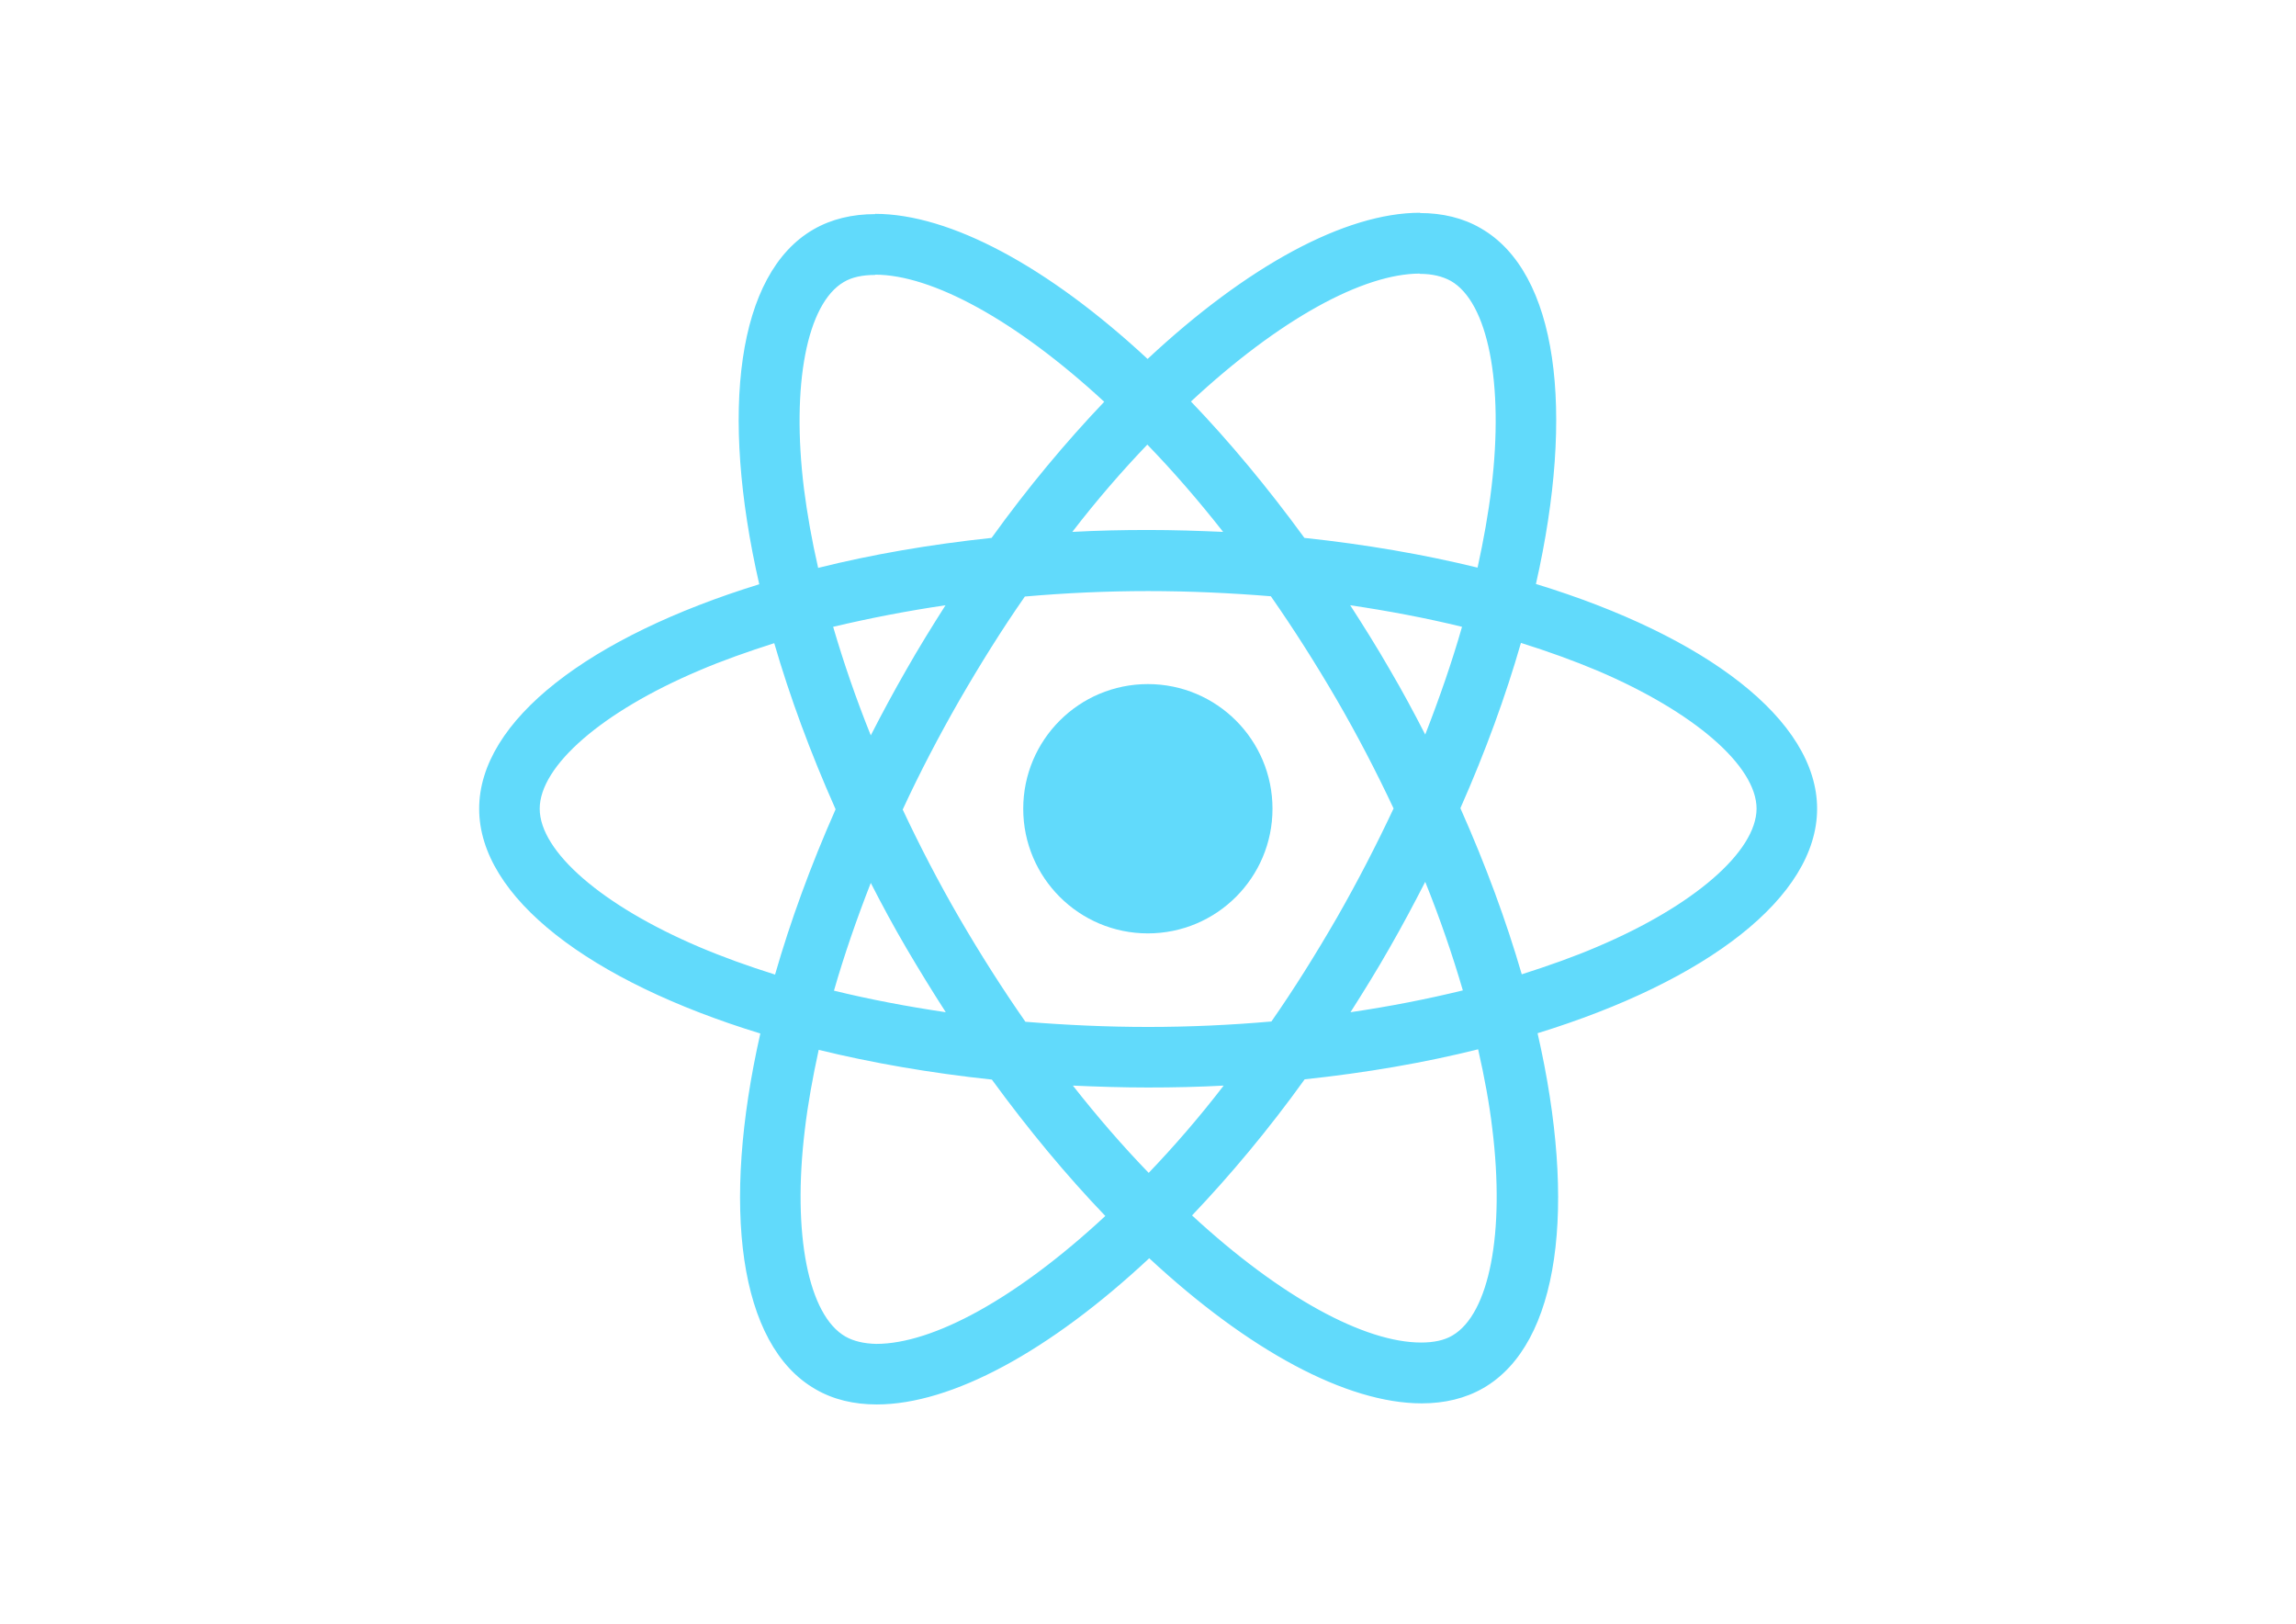
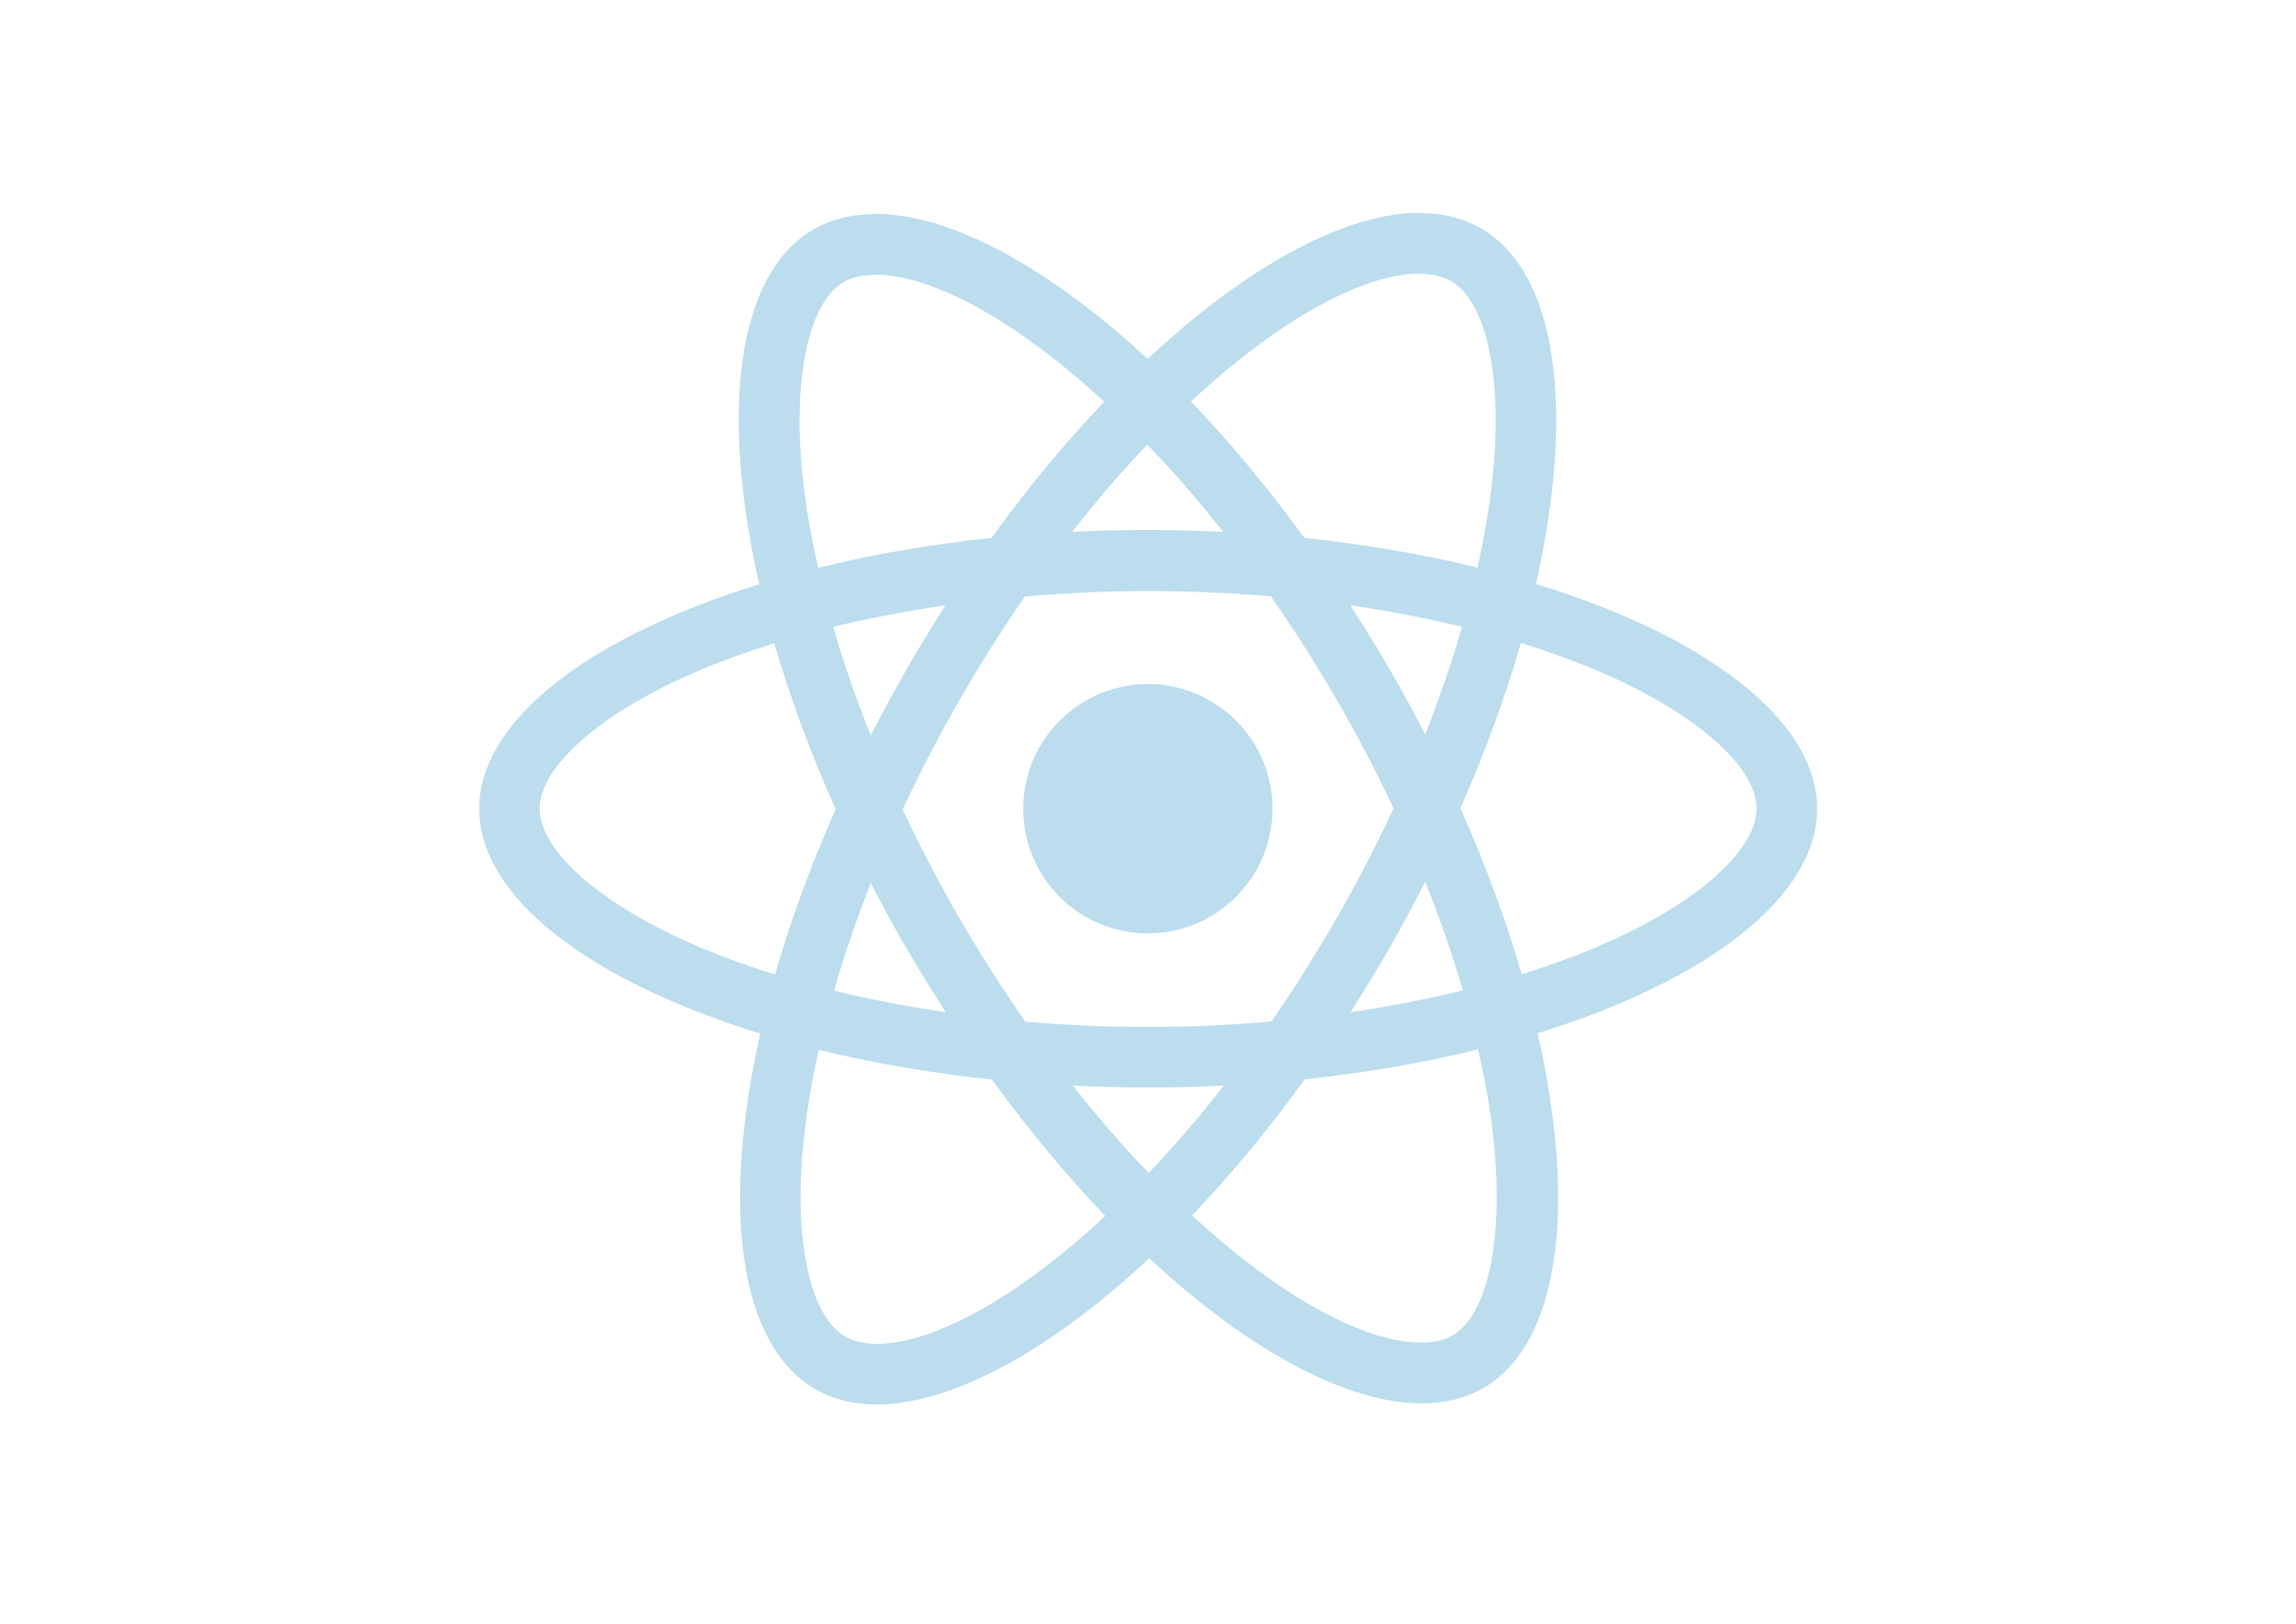
<svg xmlns="http://www.w3.org/2000/svg" viewBox="0 0 841.9 595.3">
-   <g fill="#61DAFB">
+   <g fill="#bde">
    <path d="M666.3 296.5c0-32.5-40.7-63.3-103.1-82.4 14.4-63.6 8-114.2-20.2-130.4-6.5-3.8-14.1-5.6-22.4-5.6v22.3c4.6 0 8.3.9 11.4 2.6 13.6 7.8 19.5 37.5 14.9 75.7-1.1 9.4-2.9 19.3-5.1 29.4-19.6-4.8-41-8.5-63.5-10.9-13.5-18.5-27.5-35.3-41.6-50 32.6-30.3 63.2-46.9 84-46.9V78c-27.5 0-63.5 19.6-99.9 53.6-36.4-33.8-72.4-53.2-99.9-53.2v22.3c20.7 0 51.4 16.5 84 46.6-14 14.7-28 31.4-41.3 49.9-22.6 2.4-44 6.1-63.6 11-2.3-10-4-19.7-5.2-29-4.7-38.2 1.1-67.9 14.6-75.8 3-1.8 6.9-2.6 11.5-2.6V78.5c-8.4 0-16 1.8-22.6 5.6-28.1 16.2-34.4 66.7-19.9 130.1-62.2 19.2-102.7 49.9-102.7 82.3 0 32.5 40.7 63.3 103.1 82.4-14.4 63.6-8 114.2 20.2 130.4 6.5 3.8 14.1 5.6 22.5 5.6 27.5 0 63.5-19.6 99.9-53.6 36.4 33.8 72.4 53.2 99.9 53.2 8.4 0 16-1.8 22.6-5.6 28.1-16.2 34.4-66.7 19.9-130.1 62-19.1 102.5-49.9 102.5-82.3zm-130.2-66.7c-3.7 12.9-8.3 26.2-13.5 39.5-4.1-8-8.4-16-13.1-24-4.6-8-9.5-15.8-14.4-23.4 14.2 2.1 27.9 4.7 41 7.9zm-45.8 106.5c-7.8 13.5-15.8 26.3-24.1 38.2-14.9 1.3-30 2-45.2 2-15.1 0-30.2-.7-45-1.9-8.3-11.9-16.4-24.6-24.2-38-7.6-13.1-14.5-26.4-20.8-39.8 6.2-13.4 13.2-26.8 20.7-39.9 7.8-13.5 15.8-26.3 24.1-38.2 14.9-1.3 30-2 45.2-2 15.1 0 30.2.7 45 1.9 8.3 11.9 16.4 24.6 24.2 38 7.6 13.1 14.5 26.4 20.8 39.8-6.3 13.4-13.2 26.8-20.7 39.9zm32.3-13c5.4 13.4 10 26.8 13.8 39.8-13.1 3.2-26.9 5.9-41.2 8 4.9-7.7 9.8-15.6 14.4-23.7 4.6-8 8.9-16.1 13-24.1zM421.2 430c-9.3-9.6-18.6-20.3-27.8-32 9 .4 18.2.7 27.5.7 9.4 0 18.7-.2 27.8-.7-9 11.7-18.3 22.4-27.5 32zm-74.4-58.9c-14.2-2.1-27.9-4.7-41-7.9 3.7-12.9 8.3-26.2 13.5-39.5 4.1 8 8.4 16 13.1 24 4.7 8 9.5 15.8 14.4 23.4zM420.7 163c9.3 9.6 18.6 20.3 27.8 32-9-.4-18.2-.7-27.5-.7-9.4 0-18.7.2-27.8.7 9-11.7 18.3-22.4 27.5-32zm-74 58.9c-4.9 7.7-9.8 15.6-14.4 23.7-4.6 8-8.9 16-13 24-5.4-13.4-10-26.8-13.8-39.8 13.1-3.1 26.9-5.8 41.2-7.9zm-90.5 125.2c-35.4-15.1-58.3-34.9-58.3-50.6 0-15.7 22.9-35.6 58.3-50.6 8.6-3.7 18-7 27.7-10.1 5.7 19.6 13.2 40 22.5 60.9-9.2 20.8-16.6 41.1-22.2 60.6-9.9-3.1-19.3-6.5-28-10.2zM310 490c-13.6-7.8-19.5-37.5-14.9-75.7 1.1-9.4 2.9-19.3 5.1-29.4 19.6 4.8 41 8.5 63.5 10.9 13.5 18.5 27.5 35.3 41.6 50-32.6 30.3-63.2 46.9-84 46.9-4.5-.1-8.3-1-11.3-2.7zm237.2-76.2c4.7 38.2-1.1 67.9-14.6 75.8-3 1.8-6.9 2.6-11.5 2.6-20.7 0-51.4-16.5-84-46.6 14-14.7 28-31.4 41.3-49.9 22.6-2.4 44-6.1 63.6-11 2.3 10.1 4.1 19.8 5.2 29.1zm38.5-66.7c-8.6 3.7-18 7-27.7 10.1-5.7-19.6-13.2-40-22.5-60.9 9.2-20.8 16.6-41.1 22.2-60.6 9.9 3.1 19.3 6.5 28.1 10.2 35.4 15.1 58.3 34.9 58.3 50.6-.1 15.7-23 35.6-58.4 50.6zM320.8 78.4z" />
    <circle cx="420.9" cy="296.5" r="45.7" />
    <path d="M520.5 78.1z" />
  </g>
</svg>
